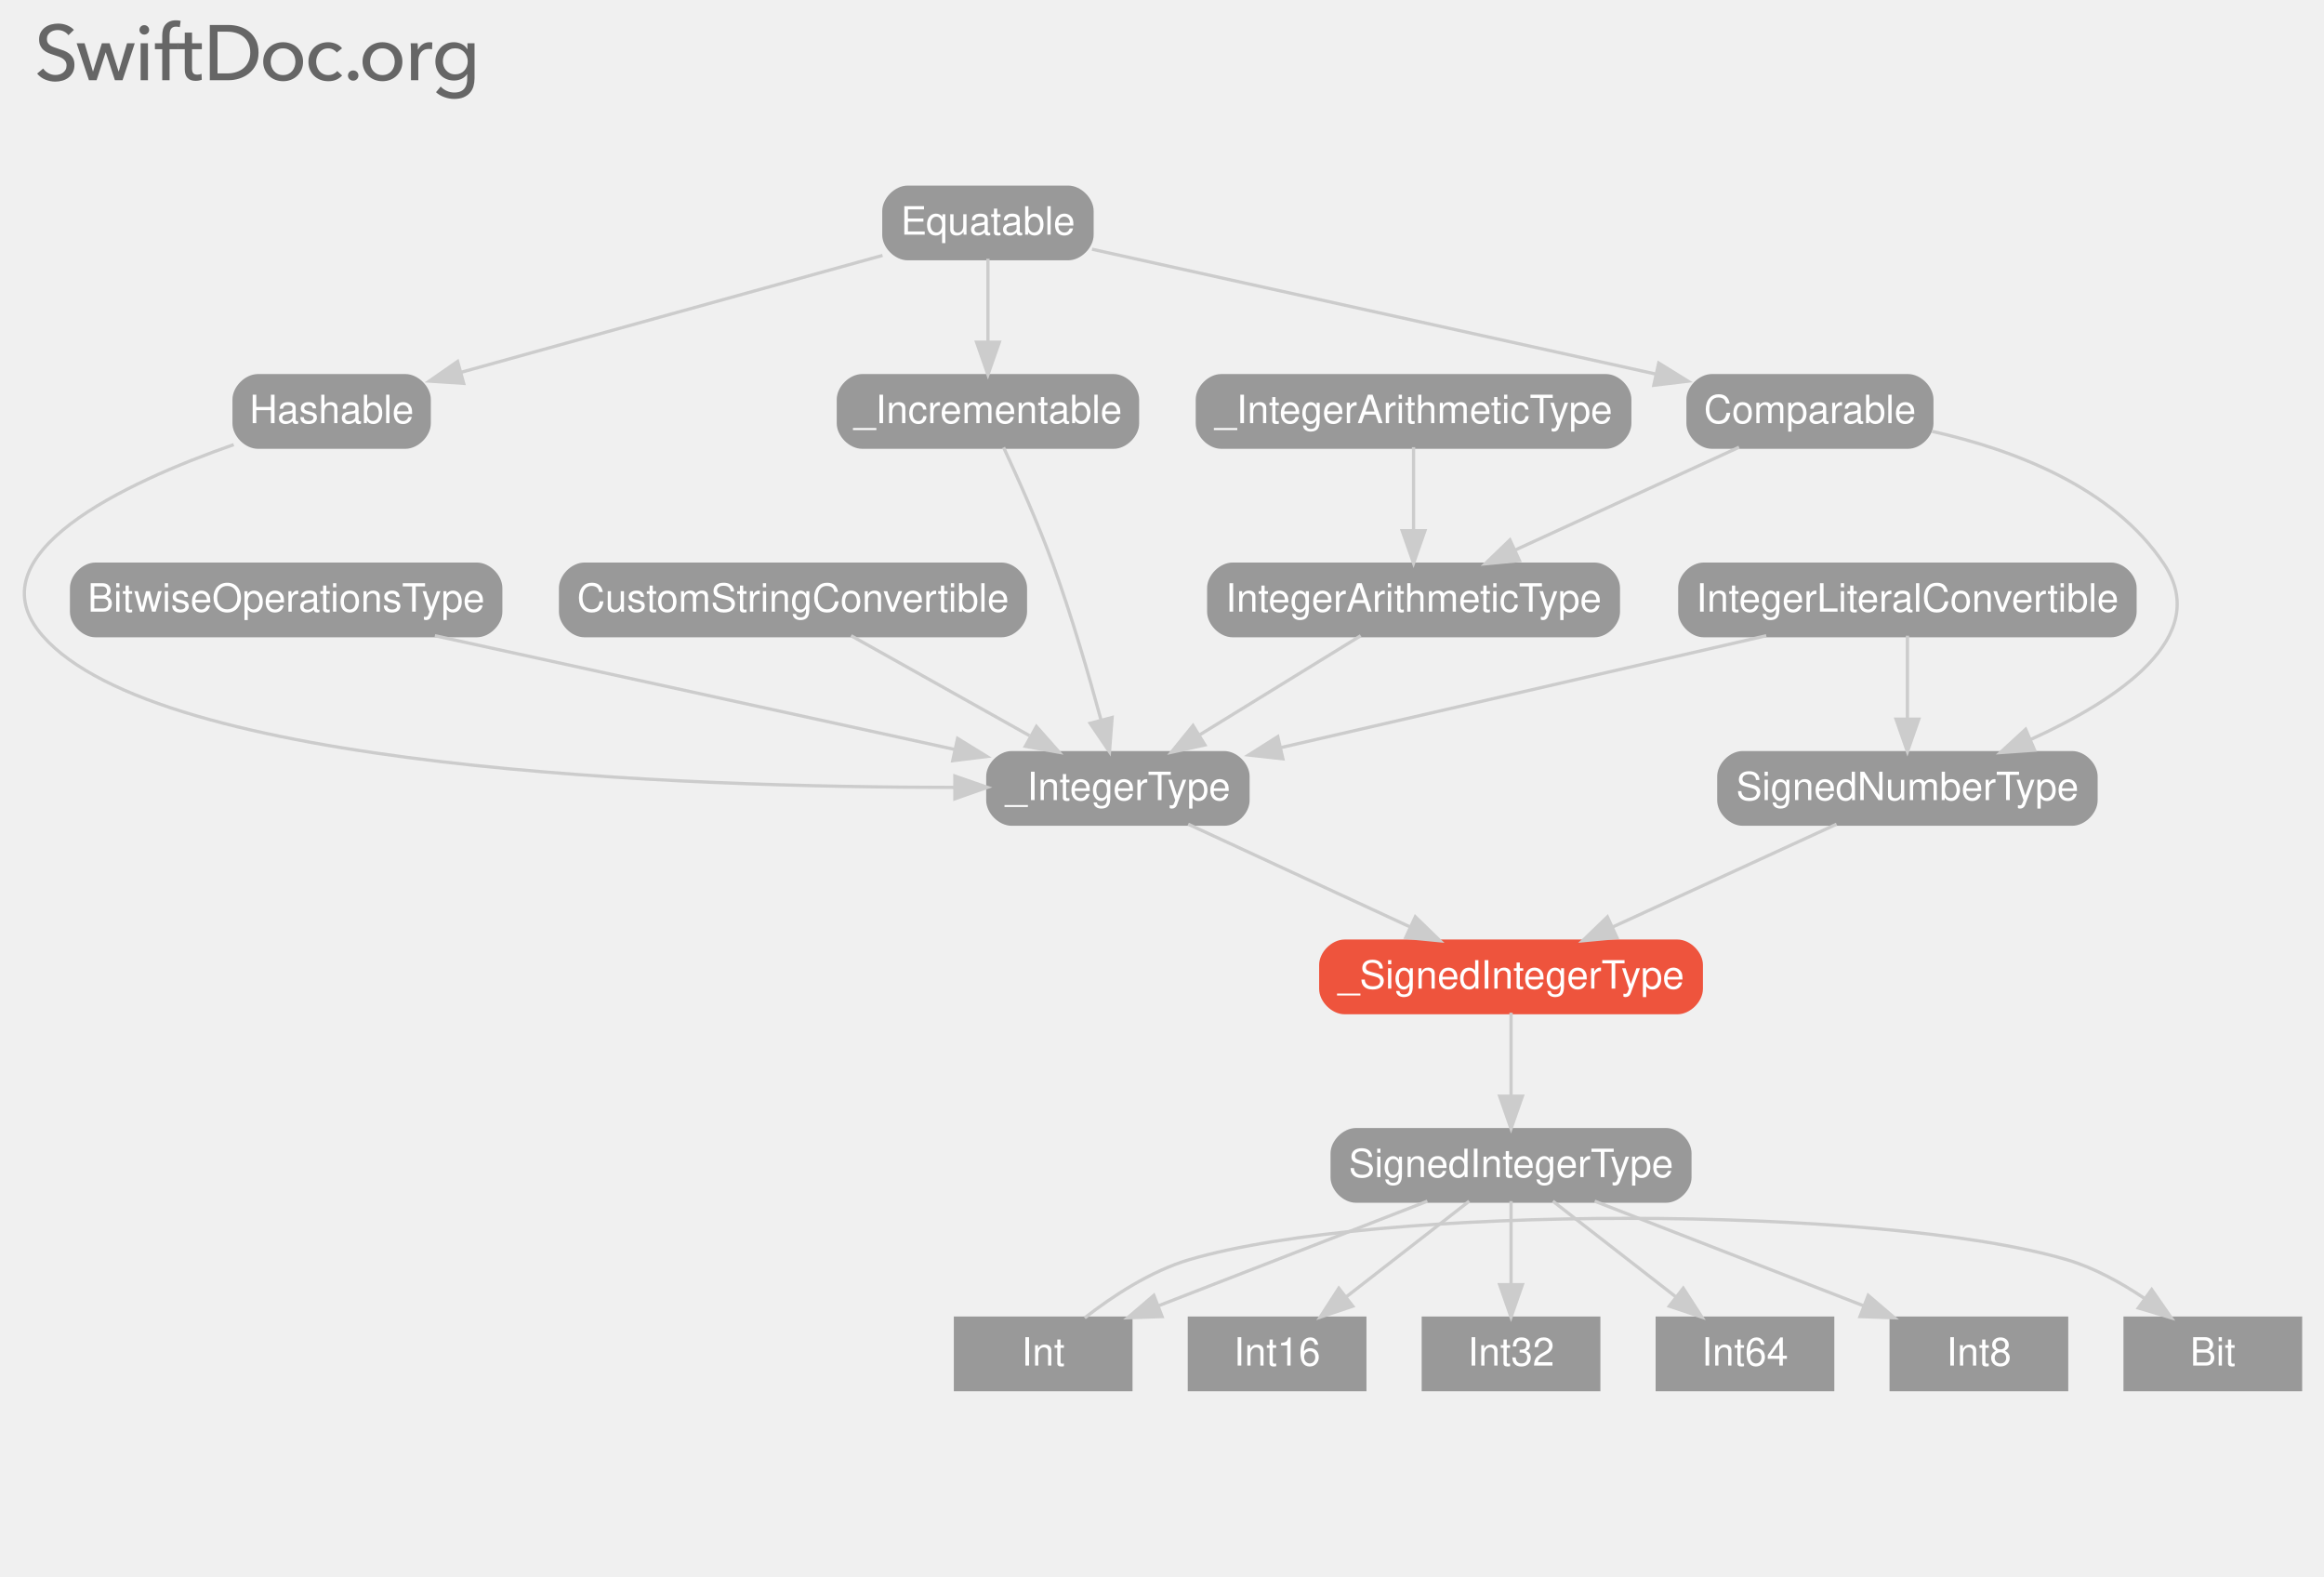
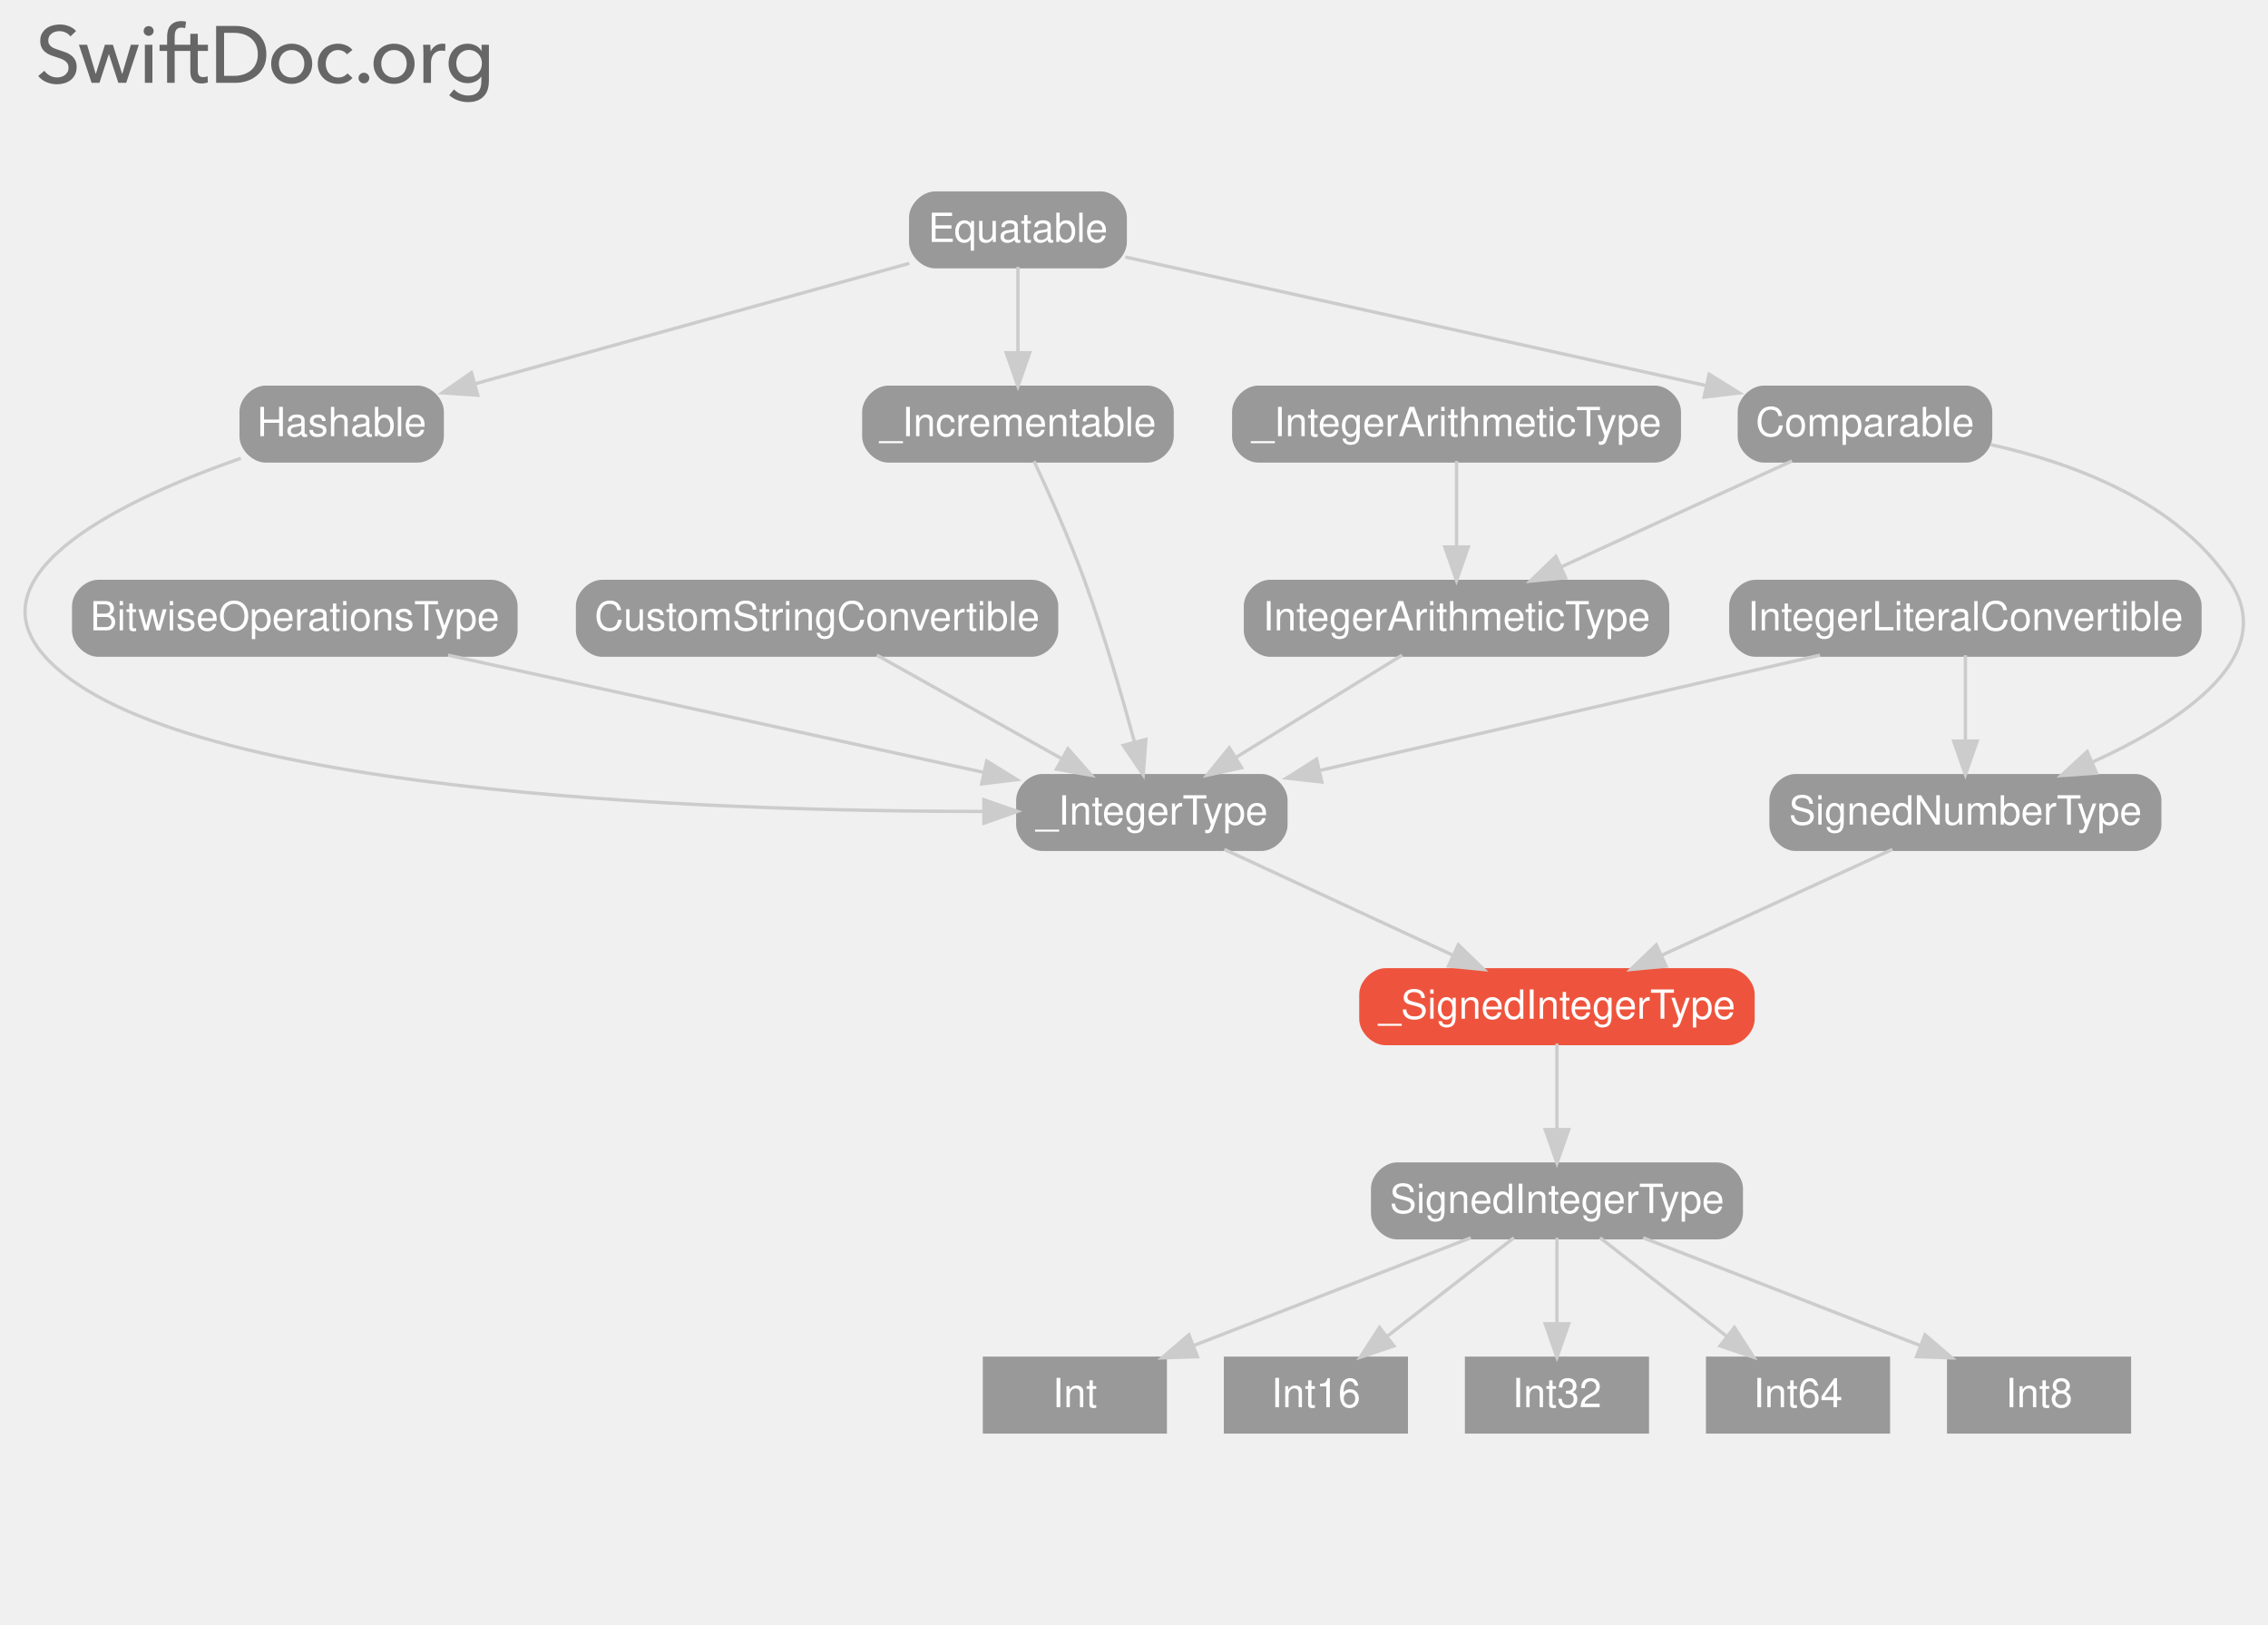
- <svg xmlns="http://www.w3.org/2000/svg" xmlns:xlink="http://www.w3.org/1999/xlink" width="715pt" height="485pt" viewBox="0.00 0.00 715.26 485.20">
+ <svg xmlns="http://www.w3.org/2000/svg" xmlns:xlink="http://www.w3.org/1999/xlink" width="677pt" height="485pt" viewBox="0.00 0.00 677.44 485.20">
  <g id="graph0" class="graph" transform="scale(1 1) rotate(0) translate(7.2 427.6)">
    <g transform="translate(0 -427.6)">
      <g>
        <path fill="#666666" d="M13.846,10.832c-0.336-0.464-0.792-0.844-1.368-1.14s-1.224-0.444-1.944-0.444         c-0.384,0-0.772,0.052-1.164,0.156C8.977,9.509,8.622,9.677,8.301,9.908c-0.32,0.232-0.58,0.52-0.78,0.864         c-0.2,0.344-0.3,0.756-0.3,1.236c0,0.464,0.092,0.852,0.276,1.164c0.184,0.312,0.432,0.576,0.744,0.792s0.68,0.4,1.104,0.552         c0.423,0.152,0.876,0.309,1.356,0.468c0.576,0.177,1.16,0.376,1.752,0.601c0.592,0.224,1.128,0.52,1.608,0.888         s0.872,0.828,1.176,1.38s0.456,1.252,0.456,2.101c0,0.88-0.164,1.644-0.492,2.292c-0.328,0.647-0.765,1.184-1.308,1.607         c-0.544,0.424-1.172,0.74-1.884,0.948s-1.444,0.312-2.196,0.312c-1.072,0-2.108-0.208-3.108-0.624         c-1-0.415-1.828-1.031-2.484-1.848l1.848-1.56c0.4,0.592,0.936,1.071,1.608,1.439c0.672,0.368,1.399,0.552,2.184,0.552         c0.4,0,0.8-0.056,1.2-0.168c0.4-0.111,0.764-0.288,1.092-0.527c0.328-0.24,0.596-0.54,0.804-0.9         c0.208-0.36,0.312-0.796,0.312-1.308s-0.108-0.94-0.324-1.284c-0.216-0.344-0.508-0.636-0.876-0.876s-0.796-0.444-1.284-0.612         c-0.488-0.168-1.004-0.34-1.548-0.516c-0.544-0.16-1.08-0.356-1.608-0.588c-0.528-0.232-1-0.528-1.416-0.889         c-0.416-0.359-0.752-0.804-1.008-1.332c-0.256-0.527-0.384-1.184-0.384-1.968c0-0.848,0.172-1.576,0.516-2.184         c0.344-0.608,0.792-1.112,1.344-1.512c0.552-0.4,1.176-0.692,1.872-0.876c0.696-0.184,1.396-0.276,2.1-0.276         c0.992,0,1.92,0.176,2.784,0.528c0.864,0.352,1.56,0.824,2.088,1.416L13.846,10.832z" />
        <path fill="#666666" d="M18.813,13.304l2.568,8.688h0.048l2.712-8.688h2.376l2.76,8.688h0.048l2.568-8.688h2.376L30.501,24.68         h-2.352l-2.808-8.544h-0.048l-2.784,8.544h-2.352l-3.792-11.376H18.813z" />
        <path fill="#666666" d="M38.685,9.2c0,0.416-0.147,0.76-0.44,1.032c-0.294,0.272-0.647,0.408-1.06,0.408s-0.762-0.14-1.047-0.42         c-0.286-0.28-0.429-0.62-0.429-1.02c0-0.416,0.143-0.764,0.429-1.044c0.286-0.28,0.635-0.42,1.047-0.42s0.766,0.14,1.06,0.42         C38.538,8.437,38.685,8.784,38.685,9.2z M38.325,24.68h-2.256V13.304h2.256V24.68z" />
        <path fill="#666666" d="M47.613,15.152h-2.64v9.528h-2.256v-9.528h-2.256v-1.848h2.256v-2.376c0-0.672,0.076-1.292,0.228-1.86         c0.152-0.568,0.4-1.06,0.744-1.476c0.344-0.416,0.784-0.744,1.32-0.984c0.536-0.24,1.188-0.36,1.956-0.36         c0.544,0,1.016,0.056,1.416,0.168l-0.264,1.944c-0.176-0.048-0.352-0.088-0.528-0.12c-0.176-0.032-0.376-0.048-0.6-0.048         c-0.432,0-0.78,0.076-1.044,0.228c-0.264,0.152-0.468,0.356-0.612,0.612s-0.24,0.548-0.288,0.876         c-0.048,0.328-0.072,0.668-0.072,1.02v2.376h2.64V15.152z" />
        <path fill="#666666" d="M54.909,15.152h-3.024v5.91c0,0.687,0.128,1.177,0.384,1.472c0.256,0.295,0.664,0.442,1.224,0.442         c0.208,0,0.432-0.021,0.672-0.065c0.24-0.044,0.456-0.11,0.648-0.198l0.072,1.848c-0.272,0.096-0.572,0.172-0.9,0.229         c-0.328,0.056-0.668,0.084-1.02,0.084c-1.072,0-1.892-0.296-2.46-0.889c-0.568-0.592-0.852-1.479-0.852-2.664v-6.168h-2.184         v-1.848h2.184V10.04h2.232v3.264h3.024V15.152z" />
        <path fill="#666666" d="M57.356,7.688h5.832c1.088,0,2.176,0.16,3.264,0.48c1.088,0.32,2.072,0.824,2.952,1.512         s1.592,1.568,2.136,2.64c0.544,1.072,0.816,2.36,0.816,3.864c0,1.456-0.272,2.716-0.816,3.78s-1.256,1.943-2.136,2.64         s-1.864,1.216-2.952,1.561c-1.088,0.344-2.176,0.516-3.264,0.516h-5.832V7.688z M59.732,22.593h2.976         c1.024,0,1.972-0.145,2.844-0.432c0.872-0.288,1.624-0.704,2.256-1.248c0.632-0.544,1.124-1.216,1.476-2.017         c0.352-0.8,0.528-1.704,0.528-2.712c0-1.056-0.176-1.983-0.528-2.784c-0.353-0.8-0.844-1.468-1.476-2.004         c-0.632-0.536-1.384-0.944-2.256-1.224s-1.82-0.42-2.844-0.42h-2.976V22.593z" />
        <path fill="#666666" d="M86.06,18.969c0,0.88-0.156,1.688-0.468,2.424c-0.312,0.736-0.744,1.372-1.296,1.908         c-0.552,0.536-1.204,0.952-1.956,1.248c-0.752,0.296-1.56,0.443-2.424,0.443c-0.864,0-1.672-0.147-2.424-0.443         c-0.752-0.296-1.4-0.712-1.944-1.248c-0.544-0.536-0.972-1.172-1.284-1.908c-0.312-0.735-0.468-1.544-0.468-2.424         s0.156-1.684,0.468-2.412c0.312-0.728,0.74-1.356,1.284-1.884c0.543-0.528,1.191-0.939,1.944-1.236         c0.752-0.296,1.56-0.444,2.424-0.444c0.864,0,1.672,0.148,2.424,0.444c0.752,0.297,1.404,0.708,1.956,1.236         c0.552,0.527,0.984,1.156,1.296,1.884C85.904,17.285,86.06,18.089,86.06,18.969z M83.708,18.98c0-0.542-0.084-1.061-0.252-1.556         c-0.169-0.494-0.414-0.929-0.734-1.304s-0.718-0.674-1.192-0.897s-1.015-0.335-1.625-0.335c-0.61,0-1.152,0.111-1.625,0.335         c-0.474,0.224-0.871,0.522-1.191,0.897c-0.321,0.375-0.566,0.81-0.734,1.304C76.184,17.92,76.1,18.438,76.1,18.98         c0,0.543,0.084,1.062,0.253,1.556c0.168,0.495,0.413,0.934,0.734,1.316c0.321,0.383,0.718,0.686,1.191,0.909         c0.473,0.224,1.015,0.335,1.625,0.335c0.61,0,1.151-0.111,1.625-0.335s0.871-0.526,1.192-0.909s0.565-0.821,0.734-1.316         C83.624,20.042,83.708,19.523,83.708,18.98z" />
        <path fill="#666666" d="M96.428,16.184c-0.24-0.368-0.6-0.676-1.08-0.924s-0.992-0.372-1.536-0.372         c-0.592,0-1.116,0.112-1.572,0.336c-0.456,0.225-0.844,0.524-1.164,0.9c-0.32,0.376-0.564,0.812-0.732,1.308         s-0.252,1.017-0.252,1.56c0,0.545,0.084,1.064,0.252,1.561s0.412,0.933,0.732,1.308c0.32,0.376,0.712,0.677,1.176,0.9         c0.464,0.225,0.992,0.336,1.584,0.336c0.576,0,1.1-0.111,1.572-0.336c0.472-0.224,0.86-0.528,1.164-0.912l1.512,1.368         c-0.48,0.561-1.08,0.996-1.8,1.308c-0.72,0.312-1.536,0.468-2.448,0.468c-0.88,0-1.692-0.144-2.436-0.432         c-0.744-0.288-1.388-0.691-1.932-1.212c-0.544-0.52-0.972-1.147-1.284-1.884s-0.468-1.561-0.468-2.473         c0-0.896,0.152-1.711,0.456-2.447c0.304-0.736,0.728-1.368,1.272-1.896c0.543-0.527,1.188-0.936,1.932-1.224         c0.744-0.288,1.548-0.433,2.412-0.433c0.8,0,1.596,0.16,2.388,0.48s1.419,0.784,1.884,1.392L96.428,16.184z" />
        <path fill="#666666" d="M103.1,23.24c0,0.417-0.152,0.784-0.456,1.104c-0.304,0.32-0.688,0.479-1.152,0.479         c-0.448,0-0.828-0.155-1.14-0.468c-0.312-0.312-0.468-0.676-0.468-1.092c0-0.432,0.152-0.804,0.456-1.116         c0.304-0.312,0.688-0.468,1.152-0.468c0.464,0,0.848,0.152,1.152,0.456C102.947,22.44,103.1,22.808,103.1,23.24z" />
        <path fill="#666666" d="M116.635,18.969c0,0.88-0.156,1.688-0.468,2.424c-0.312,0.736-0.744,1.372-1.296,1.908         c-0.552,0.536-1.204,0.952-1.956,1.248c-0.752,0.296-1.56,0.443-2.424,0.443c-0.864,0-1.672-0.147-2.424-0.443         c-0.752-0.296-1.4-0.712-1.944-1.248c-0.544-0.536-0.972-1.172-1.284-1.908c-0.312-0.735-0.468-1.544-0.468-2.424         s0.156-1.684,0.468-2.412c0.312-0.728,0.74-1.356,1.284-1.884c0.543-0.528,1.191-0.939,1.944-1.236         c0.752-0.296,1.56-0.444,2.424-0.444c0.864,0,1.672,0.148,2.424,0.444c0.752,0.297,1.404,0.708,1.956,1.236         c0.552,0.527,0.984,1.156,1.296,1.884C116.479,17.285,116.635,18.089,116.635,18.969z M114.283,18.98         c0-0.542-0.084-1.061-0.252-1.556c-0.169-0.494-0.414-0.929-0.734-1.304s-0.718-0.674-1.192-0.897s-1.015-0.335-1.625-0.335         c-0.61,0-1.152,0.111-1.625,0.335c-0.474,0.224-0.871,0.522-1.191,0.897c-0.321,0.375-0.566,0.81-0.734,1.304         c-0.169,0.495-0.253,1.014-0.253,1.556c0,0.543,0.084,1.062,0.253,1.556c0.168,0.495,0.413,0.934,0.734,1.316         c0.321,0.383,0.718,0.686,1.191,0.909c0.473,0.224,1.015,0.335,1.625,0.335c0.61,0,1.151-0.111,1.625-0.335         s0.871-0.526,1.192-0.909s0.565-0.821,0.734-1.316C114.199,20.042,114.283,19.523,114.283,18.98z" />
        <path fill="#666666" d="M119.251,14.577c-0.016-0.48-0.04-0.904-0.072-1.272h2.136c0.032,0.288,0.056,0.62,0.072,0.996         c0.016,0.376,0.024,0.684,0.024,0.924h0.072c0.32-0.672,0.788-1.212,1.404-1.62c0.616-0.408,1.308-0.612,2.076-0.612         c0.352,0,0.648,0.033,0.888,0.097l-0.096,2.088c-0.32-0.08-0.664-0.12-1.032-0.12c-0.544,0-1.016,0.101-1.416,0.3         c-0.4,0.2-0.732,0.468-0.996,0.805c-0.264,0.336-0.46,0.724-0.588,1.163c-0.128,0.44-0.192,0.9-0.192,1.381v5.976h-2.256v-8.928         C119.275,15.449,119.267,15.056,119.251,14.577z" />
        <path fill="#666666" d="M128.419,26.625c0.496,0.56,1.116,1.008,1.86,1.344c0.744,0.336,1.508,0.504,2.292,0.504         c0.752,0,1.384-0.108,1.896-0.324s0.924-0.512,1.236-0.888s0.536-0.82,0.672-1.332c0.136-0.513,0.204-1.064,0.204-1.656v-1.464         h-0.048c-0.416,0.641-0.984,1.128-1.704,1.464c-0.72,0.336-1.488,0.504-2.304,0.504c-0.864,0-1.652-0.151-2.364-0.456         c-0.712-0.304-1.316-0.72-1.812-1.248c-0.496-0.527-0.88-1.147-1.152-1.859s-0.408-1.477-0.408-2.292         c0-0.816,0.136-1.584,0.408-2.305c0.272-0.72,0.656-1.348,1.152-1.884c0.496-0.535,1.096-0.96,1.8-1.271         c0.704-0.312,1.488-0.469,2.352-0.469c0.816,0,1.596,0.177,2.34,0.528c0.744,0.353,1.332,0.888,1.764,1.608h0.048v-1.824h2.184         v10.8c0,0.832-0.104,1.628-0.312,2.388c-0.208,0.76-0.56,1.433-1.056,2.017s-1.144,1.052-1.944,1.404         c-0.8,0.352-1.792,0.527-2.976,0.527c-0.992,0-1.988-0.18-2.988-0.54c-1-0.359-1.86-0.868-2.58-1.523L128.419,26.625z          M129.091,18.873c0,0.527,0.084,1.031,0.253,1.512c0.168,0.479,0.417,0.904,0.746,1.271c0.329,0.369,0.726,0.664,1.192,0.889         c0.465,0.224,0.995,0.336,1.589,0.336c0.577,0,1.107-0.104,1.589-0.312c0.481-0.207,0.891-0.491,1.228-0.852         s0.598-0.784,0.782-1.272c0.185-0.487,0.277-1.012,0.277-1.571c0-0.544-0.093-1.057-0.277-1.536         c-0.185-0.48-0.449-0.904-0.794-1.272c-0.345-0.367-0.755-0.66-1.228-0.876c-0.474-0.216-1-0.324-1.577-0.324         c-0.594,0-1.124,0.108-1.589,0.324c-0.466,0.216-0.863,0.504-1.192,0.864s-0.578,0.784-0.746,1.271         C129.175,17.812,129.091,18.329,129.091,18.873z" />
      </g>
      <g>
        <a xlink:href="/" pointer-events="all" target="_top">
          <polygon fill="none" points="0,0 145,0 145,35 0,35 0,0" />
        </a>
      </g>
    </g>
    <g id="node1" class="node">
      <g id="a_node1">
-         <a xlink:href="/v2.1/type/Bit/hierarchy/" target="_top">
-           <polygon fill="#999999" stroke="#999999" points="700.857,-22 646.857,-22 646.857,-0 700.857,-0 700.857,-22" />
-           <text text-anchor="middle" x="673.857" y="-7.4" font-family="Helvetica,sans-Serif" font-size="12.00" fill="white">Bit</text>
-         </a>
-       </g>
-     </g>
-     <g id="node2" class="node">
-       <g id="a_node2">
        <a xlink:href="/v2.1/protocol/BitwiseOperationsType/hierarchy/" target="_top">
          <path fill="#999999" stroke="#999999" d="M139.572,-254C139.572,-254 22.142,-254 22.142,-254 18.475,-254 14.809,-250.333 14.809,-246.667 14.809,-246.667 14.809,-239.333 14.809,-239.333 14.809,-235.667 18.475,-232 22.142,-232 22.142,-232 139.572,-232 139.572,-232 143.239,-232 146.906,-235.667 146.906,-239.333 146.906,-239.333 146.906,-246.667 146.906,-246.667 146.906,-250.333 143.239,-254 139.572,-254" />
          <text text-anchor="middle" x="80.857" y="-239.4" font-family="Helvetica,sans-Serif" font-size="12.00" fill="white">BitwiseOperationsType</text>
        </a>
      </g>
    </g>
-     <g id="node18" class="node">
-       <g id="a_node18">
+     <g id="node17" class="node">
+       <g id="a_node17">
        <a xlink:href="/v2.1/protocol/_IntegerType/hierarchy/" target="_top">
          <path fill="#999999" stroke="#999999" d="M369.565,-196C369.565,-196 304.15,-196 304.15,-196 300.483,-196 296.816,-192.333 296.816,-188.667 296.816,-188.667 296.816,-181.333 296.816,-181.333 296.816,-177.667 300.483,-174 304.15,-174 304.15,-174 369.565,-174 369.565,-174 373.232,-174 376.898,-177.667 376.898,-181.333 376.898,-181.333 376.898,-188.667 376.898,-188.667 376.898,-192.333 373.232,-196 369.565,-196" />
          <text text-anchor="middle" x="336.857" y="-181.4" font-family="Helvetica,sans-Serif" font-size="12.00" fill="white">_IntegerType</text>
        </a>
      </g>
    </g>
-     <g id="edge14" class="edge">
+     <g id="edge13" class="edge">
      <path fill="none" stroke="#cccccc" d="M126.625,-231.988C171.644,-222.14 240.199,-207.144 286.683,-196.976" />
      <polygon fill="#cccccc" stroke="#cccccc" points="287.519,-200.376 296.54,-194.819 286.023,-193.537 287.519,-200.376" />
    </g>
-     <g id="node3" class="node">
-       <g id="a_node3">
+     <g id="node2" class="node">
+       <g id="a_node2">
        <a xlink:href="/v2.1/protocol/Comparable/hierarchy/" target="_top">
          <path fill="#999999" stroke="#999999" d="M580.049,-312C580.049,-312 519.666,-312 519.666,-312 515.999,-312 512.333,-308.333 512.333,-304.667 512.333,-304.667 512.333,-297.333 512.333,-297.333 512.333,-293.667 515.999,-290 519.666,-290 519.666,-290 580.049,-290 580.049,-290 583.715,-290 587.382,-293.667 587.382,-297.333 587.382,-297.333 587.382,-304.667 587.382,-304.667 587.382,-308.333 583.715,-312 580.049,-312" />
          <text text-anchor="middle" x="549.857" y="-297.4" font-family="Helvetica,sans-Serif" font-size="12.00" fill="white">Comparable</text>
        </a>
      </g>
    </g>
-     <g id="node12" class="node">
-       <g id="a_node12">
+     <g id="node11" class="node">
+       <g id="a_node11">
        <a xlink:href="/v2.1/protocol/IntegerArithmeticType/hierarchy/" target="_top">
          <path fill="#999999" stroke="#999999" d="M483.568,-254C483.568,-254 372.146,-254 372.146,-254 368.48,-254 364.813,-250.333 364.813,-246.667 364.813,-246.667 364.813,-239.333 364.813,-239.333 364.813,-235.667 368.48,-232 372.146,-232 372.146,-232 483.568,-232 483.568,-232 487.235,-232 490.901,-235.667 490.901,-239.333 490.901,-239.333 490.901,-246.667 490.901,-246.667 490.901,-250.333 487.235,-254 483.568,-254" />
          <text text-anchor="middle" x="427.857" y="-239.4" font-family="Helvetica,sans-Serif" font-size="12.00" fill="white">IntegerArithmeticType</text>
        </a>
      </g>
    </g>
-     <g id="edge18" class="edge">
+     <g id="edge17" class="edge">
      <path fill="none" stroke="#cccccc" d="M528.046,-289.988C508.822,-281.164 480.592,-268.206 458.993,-258.292" />
      <polygon fill="#cccccc" stroke="#cccccc" points="460.439,-255.105 449.891,-254.114 457.519,-261.466 460.439,-255.105" />
    </g>
-     <g id="node15" class="node">
-       <g id="a_node15">
+     <g id="node14" class="node">
+       <g id="a_node14">
        <a xlink:href="/v2.1/protocol/SignedNumberType/hierarchy/" target="_top">
          <path fill="#999999" stroke="#999999" d="M630.574,-196C630.574,-196 529.141,-196 529.141,-196 525.474,-196 521.807,-192.333 521.807,-188.667 521.807,-188.667 521.807,-181.333 521.807,-181.333 521.807,-177.667 525.474,-174 529.141,-174 529.141,-174 630.574,-174 630.574,-174 634.24,-174 637.907,-177.667 637.907,-181.333 637.907,-181.333 637.907,-188.667 637.907,-188.667 637.907,-192.333 634.24,-196 630.574,-196" />
          <text text-anchor="middle" x="579.857" y="-181.4" font-family="Helvetica,sans-Serif" font-size="12.00" fill="white">SignedNumberType</text>
        </a>
      </g>
    </g>
-     <g id="edge21" class="edge">
+     <g id="edge20" class="edge">
      <path fill="none" stroke="#cccccc" d="M587.459,-294.866C612.296,-289.308 643.075,-277.791 658.857,-254 673.712,-231.607 644.754,-212.313 617.812,-200.057" />
      <polygon fill="#cccccc" stroke="#cccccc" points="619.011,-196.763 608.442,-196.022 616.242,-203.192 619.011,-196.763" />
    </g>
-     <g id="node4" class="node">
-       <g id="a_node4">
+     <g id="node3" class="node">
+       <g id="a_node3">
        <a xlink:href="/v2.1/protocol/CustomStringConvertible/hierarchy/" target="_top">
          <path fill="#999999" stroke="#999999" d="M301.065,-254C301.065,-254 172.65,-254 172.65,-254 168.983,-254 165.316,-250.333 165.316,-246.667 165.316,-246.667 165.316,-239.333 165.316,-239.333 165.316,-235.667 168.983,-232 172.65,-232 172.65,-232 301.065,-232 301.065,-232 304.732,-232 308.398,-235.667 308.398,-239.333 308.398,-239.333 308.398,-246.667 308.398,-246.667 308.398,-250.333 304.732,-254 301.065,-254" />
          <text text-anchor="middle" x="236.857" y="-239.4" font-family="Helvetica,sans-Serif" font-size="12.00" fill="white">CustomStringConvertible</text>
        </a>
      </g>
    </g>
-     <g id="edge11" class="edge">
+     <g id="edge10" class="edge">
      <path fill="none" stroke="#cccccc" d="M254.735,-231.988C269.998,-223.441 292.187,-211.015 309.653,-201.234" />
      <polygon fill="#cccccc" stroke="#cccccc" points="311.782,-204.054 318.797,-196.114 308.362,-197.946 311.782,-204.054" />
    </g>
-     <g id="node5" class="node">
-       <g id="a_node5">
+     <g id="node4" class="node">
+       <g id="a_node4">
        <a xlink:href="/v2.1/protocol/Equatable/hierarchy/" target="_top">
          <path fill="#999999" stroke="#999999" d="M321.559,-370C321.559,-370 272.155,-370 272.155,-370 268.489,-370 264.822,-366.333 264.822,-362.667 264.822,-362.667 264.822,-355.333 264.822,-355.333 264.822,-351.667 268.489,-348 272.155,-348 272.155,-348 321.559,-348 321.559,-348 325.226,-348 328.892,-351.667 328.892,-355.333 328.892,-355.333 328.892,-362.667 328.892,-362.667 328.892,-366.333 325.226,-370 321.559,-370" />
          <text text-anchor="middle" x="296.857" y="-355.4" font-family="Helvetica,sans-Serif" font-size="12.00" fill="white">Equatable</text>
        </a>
      </g>
    </g>
-     <g id="edge19" class="edge">
+     <g id="edge18" class="edge">
      <path fill="none" stroke="#cccccc" d="M328.9,-350.908C372.687,-341.215 451.556,-323.758 502.263,-312.535" />
      <polygon fill="#cccccc" stroke="#cccccc" points="503.315,-315.887 512.322,-310.308 501.802,-309.052 503.315,-315.887" />
    </g>
-     <g id="node6" class="node">
-       <g id="a_node6">
+     <g id="node5" class="node">
+       <g id="a_node5">
        <a xlink:href="/v2.1/protocol/Hashable/hierarchy/" target="_top">
          <path fill="#999999" stroke="#999999" d="M117.551,-312C117.551,-312 72.163,-312 72.163,-312 68.496,-312 64.83,-308.333 64.83,-304.667 64.83,-304.667 64.83,-297.333 64.83,-297.333 64.83,-293.667 68.496,-290 72.163,-290 72.163,-290 117.551,-290 117.551,-290 121.218,-290 124.885,-293.667 124.885,-297.333 124.885,-297.333 124.885,-304.667 124.885,-304.667 124.885,-308.333 121.218,-312 117.551,-312" />
          <text text-anchor="middle" x="94.857" y="-297.4" font-family="Helvetica,sans-Serif" font-size="12.00" fill="white">Hashable</text>
        </a>
      </g>
    </g>
-     <g id="edge16" class="edge">
+     <g id="edge15" class="edge">
      <path fill="none" stroke="#cccccc" d="M264.402,-349.003C229.083,-339.211 172.588,-323.549 134.627,-313.025" />
      <polygon fill="#cccccc" stroke="#cccccc" points="135.495,-309.634 124.923,-310.335 133.625,-316.379 135.495,-309.634" />
    </g>
-     <g id="node16" class="node">
-       <g id="a_node16">
+     <g id="node15" class="node">
+       <g id="a_node15">
        <a xlink:href="/v2.1/protocol/_Incrementable/hierarchy/" target="_top">
          <path fill="#999999" stroke="#999999" d="M335.563,-312C335.563,-312 258.152,-312 258.152,-312 254.485,-312 250.819,-308.333 250.819,-304.667 250.819,-304.667 250.819,-297.333 250.819,-297.333 250.819,-293.667 254.485,-290 258.152,-290 258.152,-290 335.563,-290 335.563,-290 339.229,-290 342.896,-293.667 342.896,-297.333 342.896,-297.333 342.896,-304.667 342.896,-304.667 342.896,-308.333 339.229,-312 335.563,-312" />
          <text text-anchor="middle" x="296.857" y="-297.4" font-family="Helvetica,sans-Serif" font-size="12.00" fill="white">_Incrementable</text>
        </a>
      </g>
    </g>
-     <g id="edge20" class="edge">
+     <g id="edge19" class="edge">
      <path fill="none" stroke="#cccccc" d="M296.857,-347.988C296.857,-340.91 296.857,-331.171 296.857,-322.478" />
      <polygon fill="#cccccc" stroke="#cccccc" points="300.357,-322.304 296.857,-312.304 293.357,-322.304 300.357,-322.304" />
    </g>
-     <g id="edge12" class="edge">
+     <g id="edge11" class="edge">
      <path fill="none" stroke="#cccccc" d="M64.716,-290.783C31.068,-278.994 -15.977,-257.078 5.857,-232 41.651,-190.887 203.241,-185.346 286.665,-185.306" />
      <polygon fill="#cccccc" stroke="#cccccc" points="286.673,-188.806 296.681,-185.328 286.688,-181.806 286.673,-188.806" />
    </g>
-     <g id="node7" class="node">
-       <g id="a_node7">
+     <g id="node6" class="node">
+       <g id="a_node6">
        <a xlink:href="/v2.1/type/Int/hierarchy/" target="_top">
          <polygon fill="#999999" stroke="#999999" points="340.857,-22 286.857,-22 286.857,-0 340.857,-0 340.857,-22" />
          <text text-anchor="middle" x="313.857" y="-7.4" font-family="Helvetica,sans-Serif" font-size="12.00" fill="white">Int</text>
        </a>
      </g>
    </g>
-     <g id="edge7" class="edge">
-       <path fill="none" stroke="#cccccc" d="M326.636,-22.085C335.14,-28.703 346.91,-36.484 358.857,-40 416.416,-56.94 571.298,-56.94 628.857,-40 637.258,-37.528 645.57,-32.947 652.722,-28.145" />
-       <polygon fill="#cccccc" stroke="#cccccc" points="655.037,-30.789 661.078,-22.085 650.928,-25.122 655.037,-30.789" />
-     </g>
-     <g id="node8" class="node">
-       <g id="a_node8">
+     <g id="node7" class="node">
+       <g id="a_node7">
        <a xlink:href="/v2.1/type/Int16/hierarchy/" target="_top">
          <polygon fill="#999999" stroke="#999999" points="412.857,-22 358.857,-22 358.857,-0 412.857,-0 412.857,-22" />
          <text text-anchor="middle" x="385.857" y="-7.4" font-family="Helvetica,sans-Serif" font-size="12.00" fill="white">Int16</text>
        </a>
      </g>
    </g>
-     <g id="node9" class="node">
-       <g id="a_node9">
+     <g id="node8" class="node">
+       <g id="a_node8">
        <a xlink:href="/v2.1/type/Int32/hierarchy/" target="_top">
          <polygon fill="#999999" stroke="#999999" points="484.857,-22 430.857,-22 430.857,-0 484.857,-0 484.857,-22" />
          <text text-anchor="middle" x="457.857" y="-7.4" font-family="Helvetica,sans-Serif" font-size="12.00" fill="white">Int32</text>
        </a>
      </g>
    </g>
-     <g id="node10" class="node">
-       <g id="a_node10">
+     <g id="node9" class="node">
+       <g id="a_node9">
        <a xlink:href="/v2.1/type/Int64/hierarchy/" target="_top">
          <polygon fill="#999999" stroke="#999999" points="556.857,-22 502.857,-22 502.857,-0 556.857,-0 556.857,-22" />
          <text text-anchor="middle" x="529.857" y="-7.4" font-family="Helvetica,sans-Serif" font-size="12.00" fill="white">Int64</text>
        </a>
      </g>
    </g>
-     <g id="node11" class="node">
-       <g id="a_node11">
+     <g id="node10" class="node">
+       <g id="a_node10">
        <a xlink:href="/v2.1/type/Int8/hierarchy/" target="_top">
          <polygon fill="#999999" stroke="#999999" points="628.857,-22 574.857,-22 574.857,-0 628.857,-0 628.857,-22" />
          <text text-anchor="middle" x="601.857" y="-7.4" font-family="Helvetica,sans-Serif" font-size="12.00" fill="white">Int8</text>
        </a>
      </g>
    </g>
-     <g id="edge13" class="edge">
+     <g id="edge12" class="edge">
      <path fill="none" stroke="#cccccc" d="M411.588,-231.988C397.827,-223.52 377.881,-211.245 362.056,-201.507" />
      <polygon fill="#cccccc" stroke="#cccccc" points="363.643,-198.374 353.292,-196.114 359.974,-204.336 363.643,-198.374" />
    </g>
-     <g id="node13" class="node">
-       <g id="a_node13">
+     <g id="node12" class="node">
+       <g id="a_node12">
        <a xlink:href="/v2.1/protocol/IntegerLiteralConvertible/hierarchy/" target="_top">
          <path fill="#999999" stroke="#999999" d="M642.58,-254C642.58,-254 517.135,-254 517.135,-254 513.468,-254 509.802,-250.333 509.802,-246.667 509.802,-246.667 509.802,-239.333 509.802,-239.333 509.802,-235.667 513.468,-232 517.135,-232 517.135,-232 642.58,-232 642.58,-232 646.246,-232 649.913,-235.667 649.913,-239.333 649.913,-239.333 649.913,-246.667 649.913,-246.667 649.913,-250.333 646.246,-254 642.58,-254" />
          <text text-anchor="middle" x="579.857" y="-239.4" font-family="Helvetica,sans-Serif" font-size="12.00" fill="white">IntegerLiteralConvertible</text>
        </a>
      </g>
    </g>
-     <g id="edge22" class="edge">
+     <g id="edge21" class="edge">
      <path fill="none" stroke="#cccccc" d="M579.857,-231.988C579.857,-224.91 579.857,-215.171 579.857,-206.478" />
      <polygon fill="#cccccc" stroke="#cccccc" points="583.357,-206.304 579.857,-196.304 576.357,-206.304 583.357,-206.304" />
    </g>
-     <g id="edge10" class="edge">
+     <g id="edge9" class="edge">
      <path fill="none" stroke="#cccccc" d="M536.414,-231.988C494.493,-222.328 431.073,-207.712 387.023,-197.561" />
      <polygon fill="#cccccc" stroke="#cccccc" points="387.631,-194.109 377.101,-195.274 386.059,-200.931 387.631,-194.109" />
    </g>
-     <g id="node14" class="node">
-       <g id="a_node14">
+     <g id="node13" class="node">
+       <g id="a_node13">
        <a xlink:href="/v2.1/protocol/SignedIntegerType/hierarchy/" target="_top">
          <path fill="#999999" stroke="#999999" d="M505.584,-80C505.584,-80 410.13,-80 410.13,-80 406.464,-80 402.797,-76.333 402.797,-72.667 402.797,-72.667 402.797,-65.333 402.797,-65.333 402.797,-61.667 406.464,-58 410.13,-58 410.13,-58 505.584,-58 505.584,-58 509.251,-58 512.918,-61.667 512.918,-65.333 512.918,-65.333 512.918,-72.667 512.918,-72.667 512.918,-76.333 509.251,-80 505.584,-80" />
          <text text-anchor="middle" x="457.857" y="-65.4" font-family="Helvetica,sans-Serif" font-size="12.00" fill="white">SignedIntegerType</text>
        </a>
      </g>
    </g>
    <g id="edge2" class="edge">
      <path fill="none" stroke="#cccccc" d="M432.113,-57.988C409.015,-49.006 374.903,-35.74 349.244,-25.761" />
      <polygon fill="#cccccc" stroke="#cccccc" points="350.453,-22.476 339.864,-22.114 347.916,-29 350.453,-22.476" />
    </g>
    <g id="edge3" class="edge">
      <path fill="none" stroke="#cccccc" d="M444.985,-57.988C434.468,-49.809 419.385,-38.077 407.085,-28.511" />
      <polygon fill="#cccccc" stroke="#cccccc" points="409.147,-25.681 399.105,-22.304 404.85,-31.206 409.147,-25.681" />
    </g>
    <g id="edge4" class="edge">
      <path fill="none" stroke="#cccccc" d="M457.857,-57.988C457.857,-50.91 457.857,-41.171 457.857,-32.478" />
      <polygon fill="#cccccc" stroke="#cccccc" points="461.357,-32.304 457.857,-22.304 454.357,-32.304 461.357,-32.304" />
    </g>
    <g id="edge5" class="edge">
      <path fill="none" stroke="#cccccc" d="M470.729,-57.988C481.246,-49.809 496.329,-38.077 508.629,-28.511" />
      <polygon fill="#cccccc" stroke="#cccccc" points="510.865,-31.206 516.609,-22.304 506.567,-25.681 510.865,-31.206" />
    </g>
    <g id="edge6" class="edge">
      <path fill="none" stroke="#cccccc" d="M483.602,-57.988C506.7,-49.006 540.812,-35.74 566.471,-25.761" />
      <polygon fill="#cccccc" stroke="#cccccc" points="567.799,-29 575.85,-22.114 565.262,-22.476 567.799,-29" />
    </g>
-     <g id="node19" class="node">
-       <g id="a_node19">
+     <g id="node18" class="node">
+       <g id="a_node18">
        <a xlink:href="/v2.1/protocol/_SignedIntegerType/" target="_top">
          <path fill="#ee543d" stroke="#ee543d" d="M509.088,-138C509.088,-138 406.626,-138 406.626,-138 402.96,-138 399.293,-134.333 399.293,-130.667 399.293,-130.667 399.293,-123.333 399.293,-123.333 399.293,-119.667 402.96,-116 406.626,-116 406.626,-116 509.088,-116 509.088,-116 512.755,-116 516.422,-119.667 516.422,-123.333 516.422,-123.333 516.422,-130.667 516.422,-130.667 516.422,-134.333 512.755,-138 509.088,-138" />
          <text text-anchor="middle" x="457.857" y="-123.4" font-family="Helvetica,sans-Serif" font-size="12.00" fill="white">_SignedIntegerType</text>
        </a>
      </g>
    </g>
-     <g id="edge9" class="edge">
+     <g id="edge8" class="edge">
      <path fill="none" stroke="#cccccc" d="M558.046,-173.988C538.822,-165.164 510.592,-152.206 488.993,-142.292" />
      <polygon fill="#cccccc" stroke="#cccccc" points="490.439,-139.105 479.891,-138.114 487.519,-145.466 490.439,-139.105" />
    </g>
-     <g id="edge15" class="edge">
+     <g id="edge14" class="edge">
      <path fill="none" stroke="#cccccc" d="M301.674,-289.915C305.974,-280.692 312.283,-266.606 316.857,-254 322.62,-238.118 327.954,-219.712 331.662,-206.058" />
      <polygon fill="#cccccc" stroke="#cccccc" points="335.079,-206.829 334.264,-196.266 328.313,-205.032 335.079,-206.829" />
    </g>
-     <g id="node17" class="node">
-       <g id="a_node17">
+     <g id="node16" class="node">
+       <g id="a_node16">
        <a xlink:href="/v2.1/protocol/_IntegerArithmeticType/hierarchy/" target="_top">
          <path fill="#999999" stroke="#999999" d="M487.072,-312C487.072,-312 368.642,-312 368.642,-312 364.976,-312 361.309,-308.333 361.309,-304.667 361.309,-304.667 361.309,-297.333 361.309,-297.333 361.309,-293.667 364.976,-290 368.642,-290 368.642,-290 487.072,-290 487.072,-290 490.739,-290 494.406,-293.667 494.406,-297.333 494.406,-297.333 494.406,-304.667 494.406,-304.667 494.406,-308.333 490.739,-312 487.072,-312" />
          <text text-anchor="middle" x="427.857" y="-297.4" font-family="Helvetica,sans-Serif" font-size="12.00" fill="white">_IntegerArithmeticType</text>
        </a>
      </g>
    </g>
-     <g id="edge17" class="edge">
+     <g id="edge16" class="edge">
      <path fill="none" stroke="#cccccc" d="M427.857,-289.988C427.857,-282.91 427.857,-273.171 427.857,-264.478" />
      <polygon fill="#cccccc" stroke="#cccccc" points="431.357,-264.304 427.857,-254.304 424.357,-264.304 431.357,-264.304" />
    </g>
-     <g id="edge8" class="edge">
+     <g id="edge7" class="edge">
      <path fill="none" stroke="#cccccc" d="M358.49,-173.988C377.471,-165.204 405.304,-152.322 426.688,-142.425" />
      <polygon fill="#cccccc" stroke="#cccccc" points="428.399,-145.49 436.004,-138.114 425.459,-139.138 428.399,-145.49" />
    </g>
    <g id="edge1" class="edge">
      <path fill="none" stroke="#cccccc" d="M457.857,-115.988C457.857,-108.91 457.857,-99.171 457.857,-90.478" />
      <polygon fill="#cccccc" stroke="#cccccc" points="461.357,-90.304 457.857,-80.304 454.357,-90.304 461.357,-90.304" />
    </g>
  </g>
</svg>
